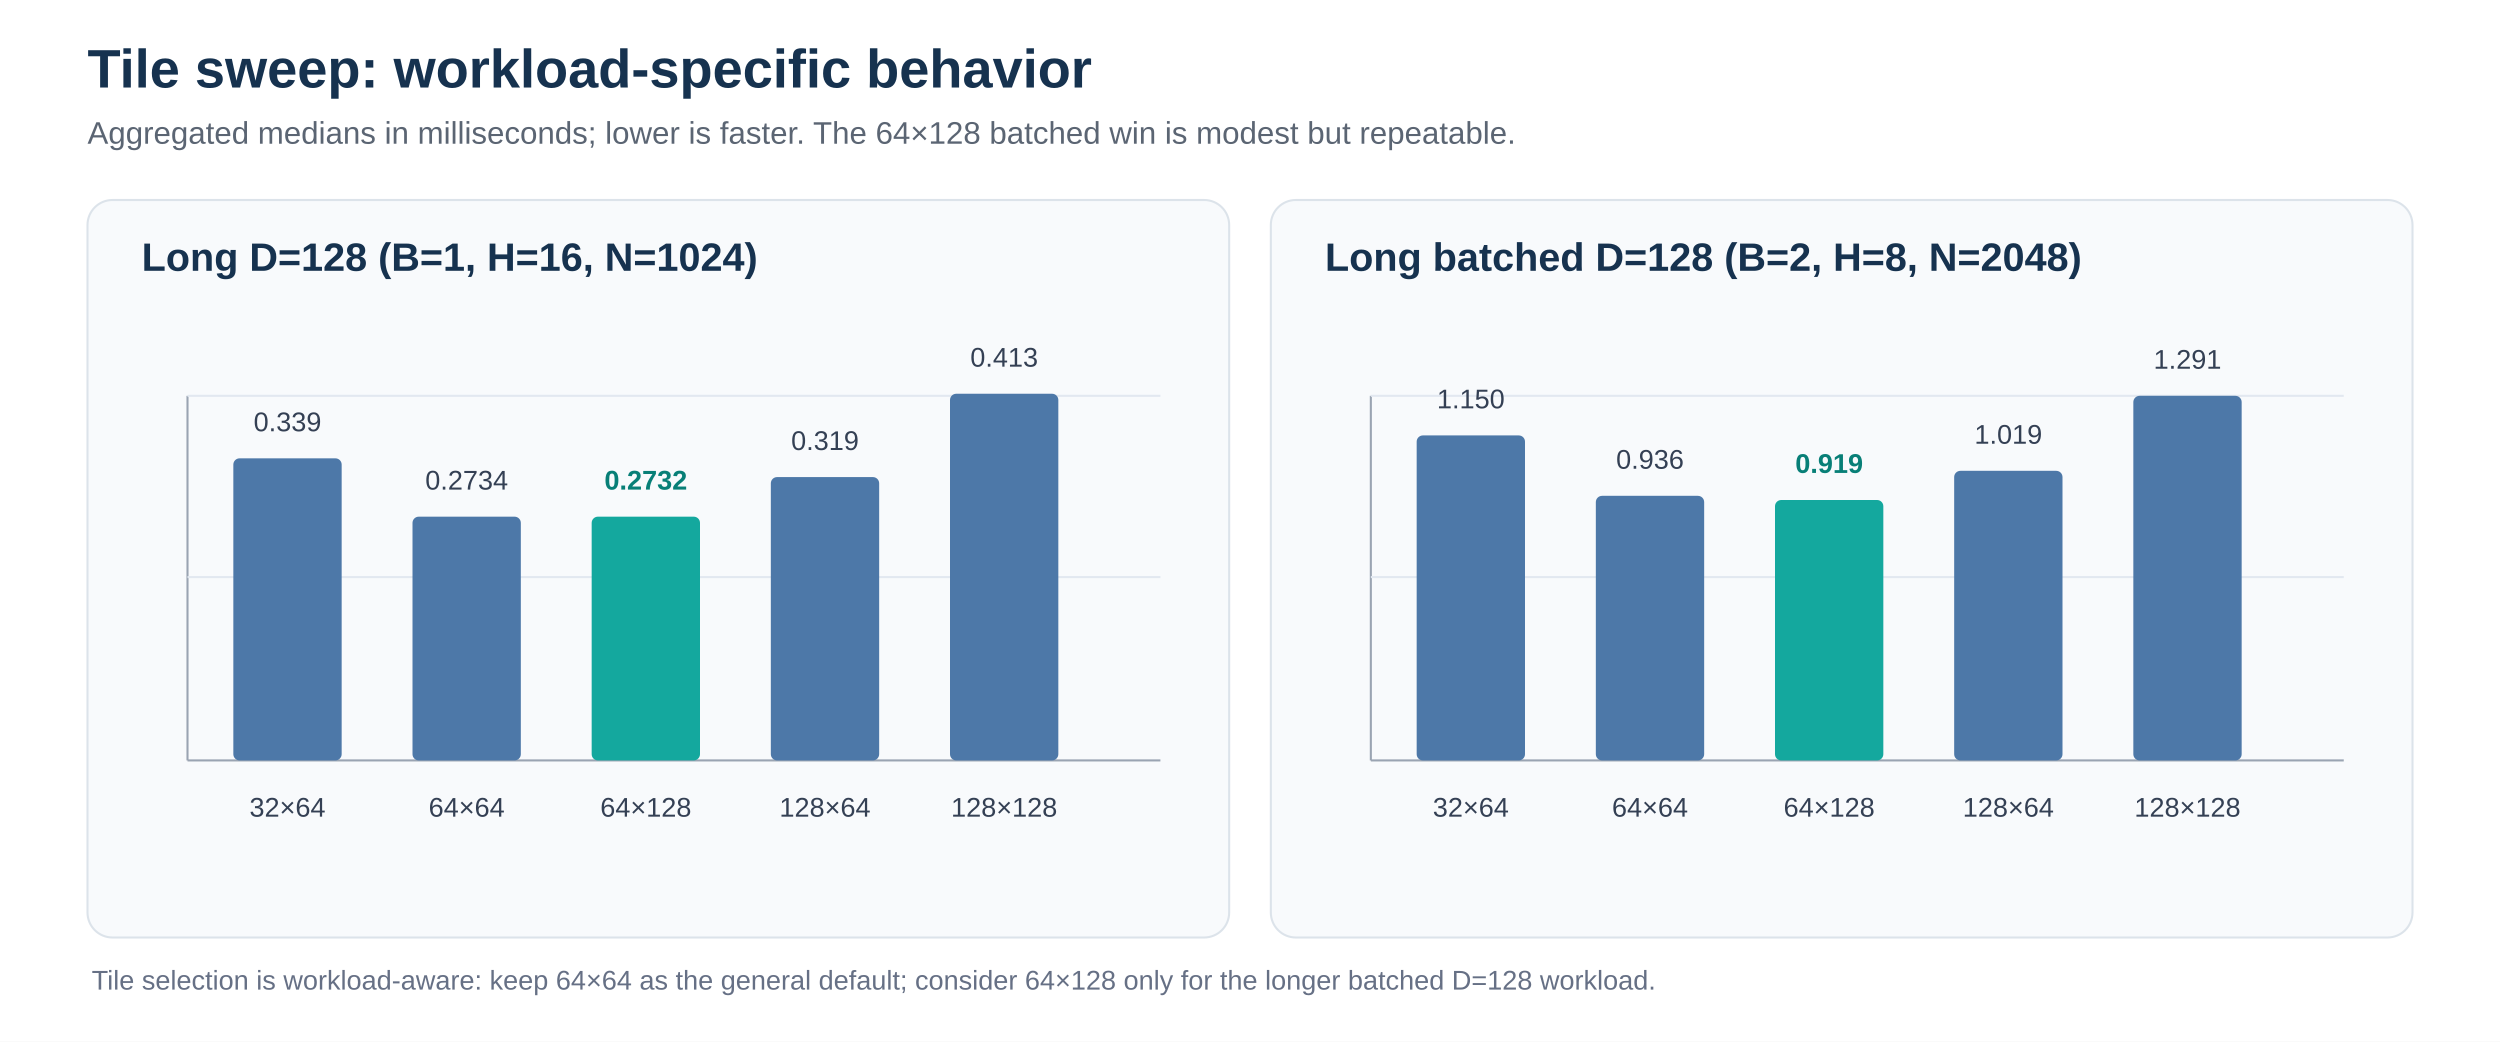
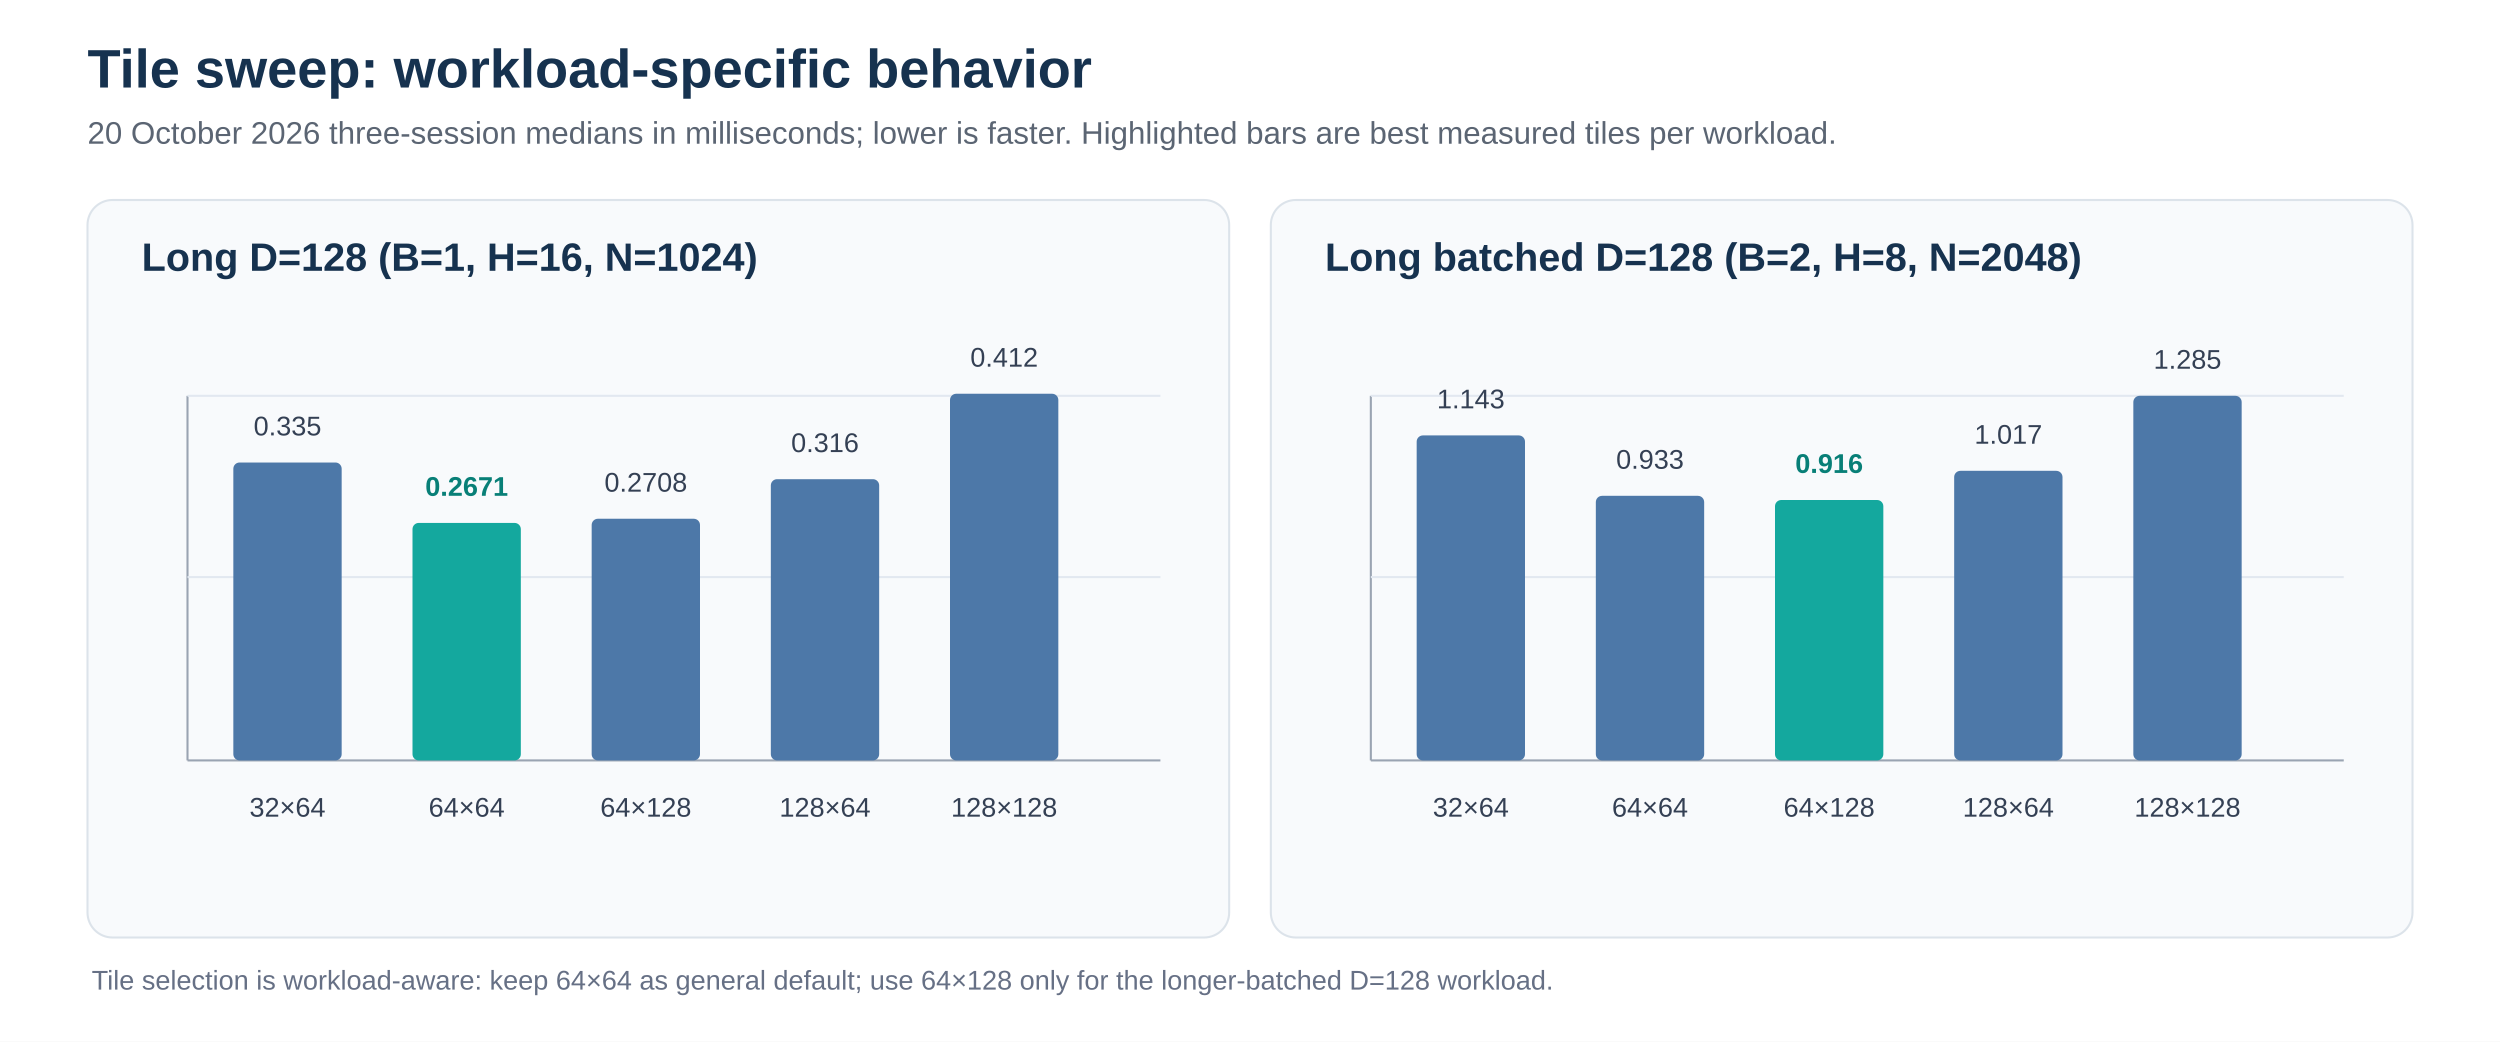
<svg xmlns="http://www.w3.org/2000/svg" width="1200" height="500" viewBox="0 0 1200 500">
  <rect width="1200" height="500" fill="#fff" />
  <text x="42" y="42" font-family="Segoe UI,Arial,sans-serif" font-size="26" font-weight="700" fill="#16324f">Tile sweep: workload-specific behavior</text>
-   <text x="42" y="69" font-family="Segoe UI,Arial,sans-serif" font-size="15" fill="#5b6573">Aggregated medians in milliseconds; lower is faster. The 64×128 batched win is modest but repeatable.</text>
+   <text x="42" y="69" font-family="Segoe UI,Arial,sans-serif" font-size="15" fill="#5b6573">20 October 2026 three-session medians in milliseconds; lower is faster. Highlighted bars are best measured tiles per workload.</text>
  <g font-family="Segoe UI,Arial,sans-serif">
    <rect x="42" y="96" width="548" height="354" rx="12" fill="#f8fafc" stroke="#dce3ea" />
    <text x="68" y="130" font-size="19" font-weight="700" fill="#16324f">Long D=128 (B=1, H=16, N=1024)</text>
    <line x1="90" y1="365" x2="557" y2="365" stroke="#9aa4b2" />
    <line x1="90" y1="190" x2="90" y2="365" stroke="#9aa4b2" />
    <line x1="90" y1="277" x2="557" y2="277" stroke="#e2e8f0" />
    <line x1="90" y1="190" x2="557" y2="190" stroke="#e2e8f0" />
    <g fill="#4d78a8">
-       <rect x="112" y="220" width="52" height="145" rx="3" />
-       <rect x="198" y="248" width="52" height="117" rx="3" />
-       <rect x="284" y="248" width="52" height="117" rx="3" fill="#14a89e" />
-       <rect x="370" y="229" width="52" height="136" rx="3" />
+       <rect x="112" y="222" width="52" height="143" rx="3" />
+       <rect x="198" y="251" width="52" height="114" rx="3" fill="#14a89e" />
+       <rect x="284" y="249" width="52" height="116" rx="3" />
+       <rect x="370" y="230" width="52" height="135" rx="3" />
      <rect x="456" y="189" width="52" height="176" rx="3" />
    </g>
    <g font-size="13" fill="#344054" text-anchor="middle">
-       <text x="138" y="207">0.339</text>
-       <text x="224" y="235">0.2734</text>
-       <text x="310" y="235" font-weight="700" fill="#087f77">0.2732</text>
-       <text x="396" y="216">0.319</text>
-       <text x="482" y="176">0.413</text>
+       <text x="138" y="209">0.335</text>
+       <text x="224" y="238" font-weight="700" fill="#087f77">0.2671</text>
+       <text x="310" y="236">0.2708</text>
+       <text x="396" y="217">0.316</text>
+       <text x="482" y="176">0.412</text>
      <text x="138" y="392">32×64</text>
      <text x="224" y="392">64×64</text>
      <text x="310" y="392">64×128</text>
      <text x="396" y="392">128×64</text>
      <text x="482" y="392">128×128</text>
    </g>
    <rect x="610" y="96" width="548" height="354" rx="12" fill="#f8fafc" stroke="#dce3ea" />
    <text x="636" y="130" font-size="19" font-weight="700" fill="#16324f">Long batched D=128 (B=2, H=8, N=2048)</text>
    <line x1="658" y1="365" x2="1125" y2="365" stroke="#9aa4b2" />
    <line x1="658" y1="190" x2="658" y2="365" stroke="#9aa4b2" />
    <line x1="658" y1="277" x2="1125" y2="277" stroke="#e2e8f0" />
    <line x1="658" y1="190" x2="1125" y2="190" stroke="#e2e8f0" />
    <g fill="#4d78a8">
      <rect x="680" y="209" width="52" height="156" rx="3" />
      <rect x="766" y="238" width="52" height="127" rx="3" />
      <rect x="852" y="240" width="52" height="125" rx="3" fill="#14a89e" />
      <rect x="938" y="226" width="52" height="139" rx="3" />
      <rect x="1024" y="190" width="52" height="175" rx="3" />
    </g>
    <g font-size="13" fill="#344054" text-anchor="middle">
-       <text x="706" y="196">1.150</text>
-       <text x="792" y="225">0.936</text>
-       <text x="878" y="227" font-weight="700" fill="#087f77">0.919</text>
-       <text x="964" y="213">1.019</text>
-       <text x="1050" y="177">1.291</text>
+       <text x="706" y="196">1.143</text>
+       <text x="792" y="225">0.933</text>
+       <text x="878" y="227" font-weight="700" fill="#087f77">0.916</text>
+       <text x="964" y="213">1.017</text>
+       <text x="1050" y="177">1.285</text>
      <text x="706" y="392">32×64</text>
      <text x="792" y="392">64×64</text>
      <text x="878" y="392">64×128</text>
      <text x="964" y="392">128×64</text>
      <text x="1050" y="392">128×128</text>
    </g>
  </g>
-   <text x="44" y="475" font-family="Segoe UI,Arial,sans-serif" font-size="13" fill="#667085">Tile selection is workload-aware: keep 64×64 as the general default; consider 64×128 only for the longer batched D=128 workload.</text>
+   <text x="44" y="475" font-family="Segoe UI,Arial,sans-serif" font-size="13" fill="#667085">Tile selection is workload-aware: keep 64×64 as general default; use 64×128 only for the longer-batched D=128 workload.</text>
</svg>
